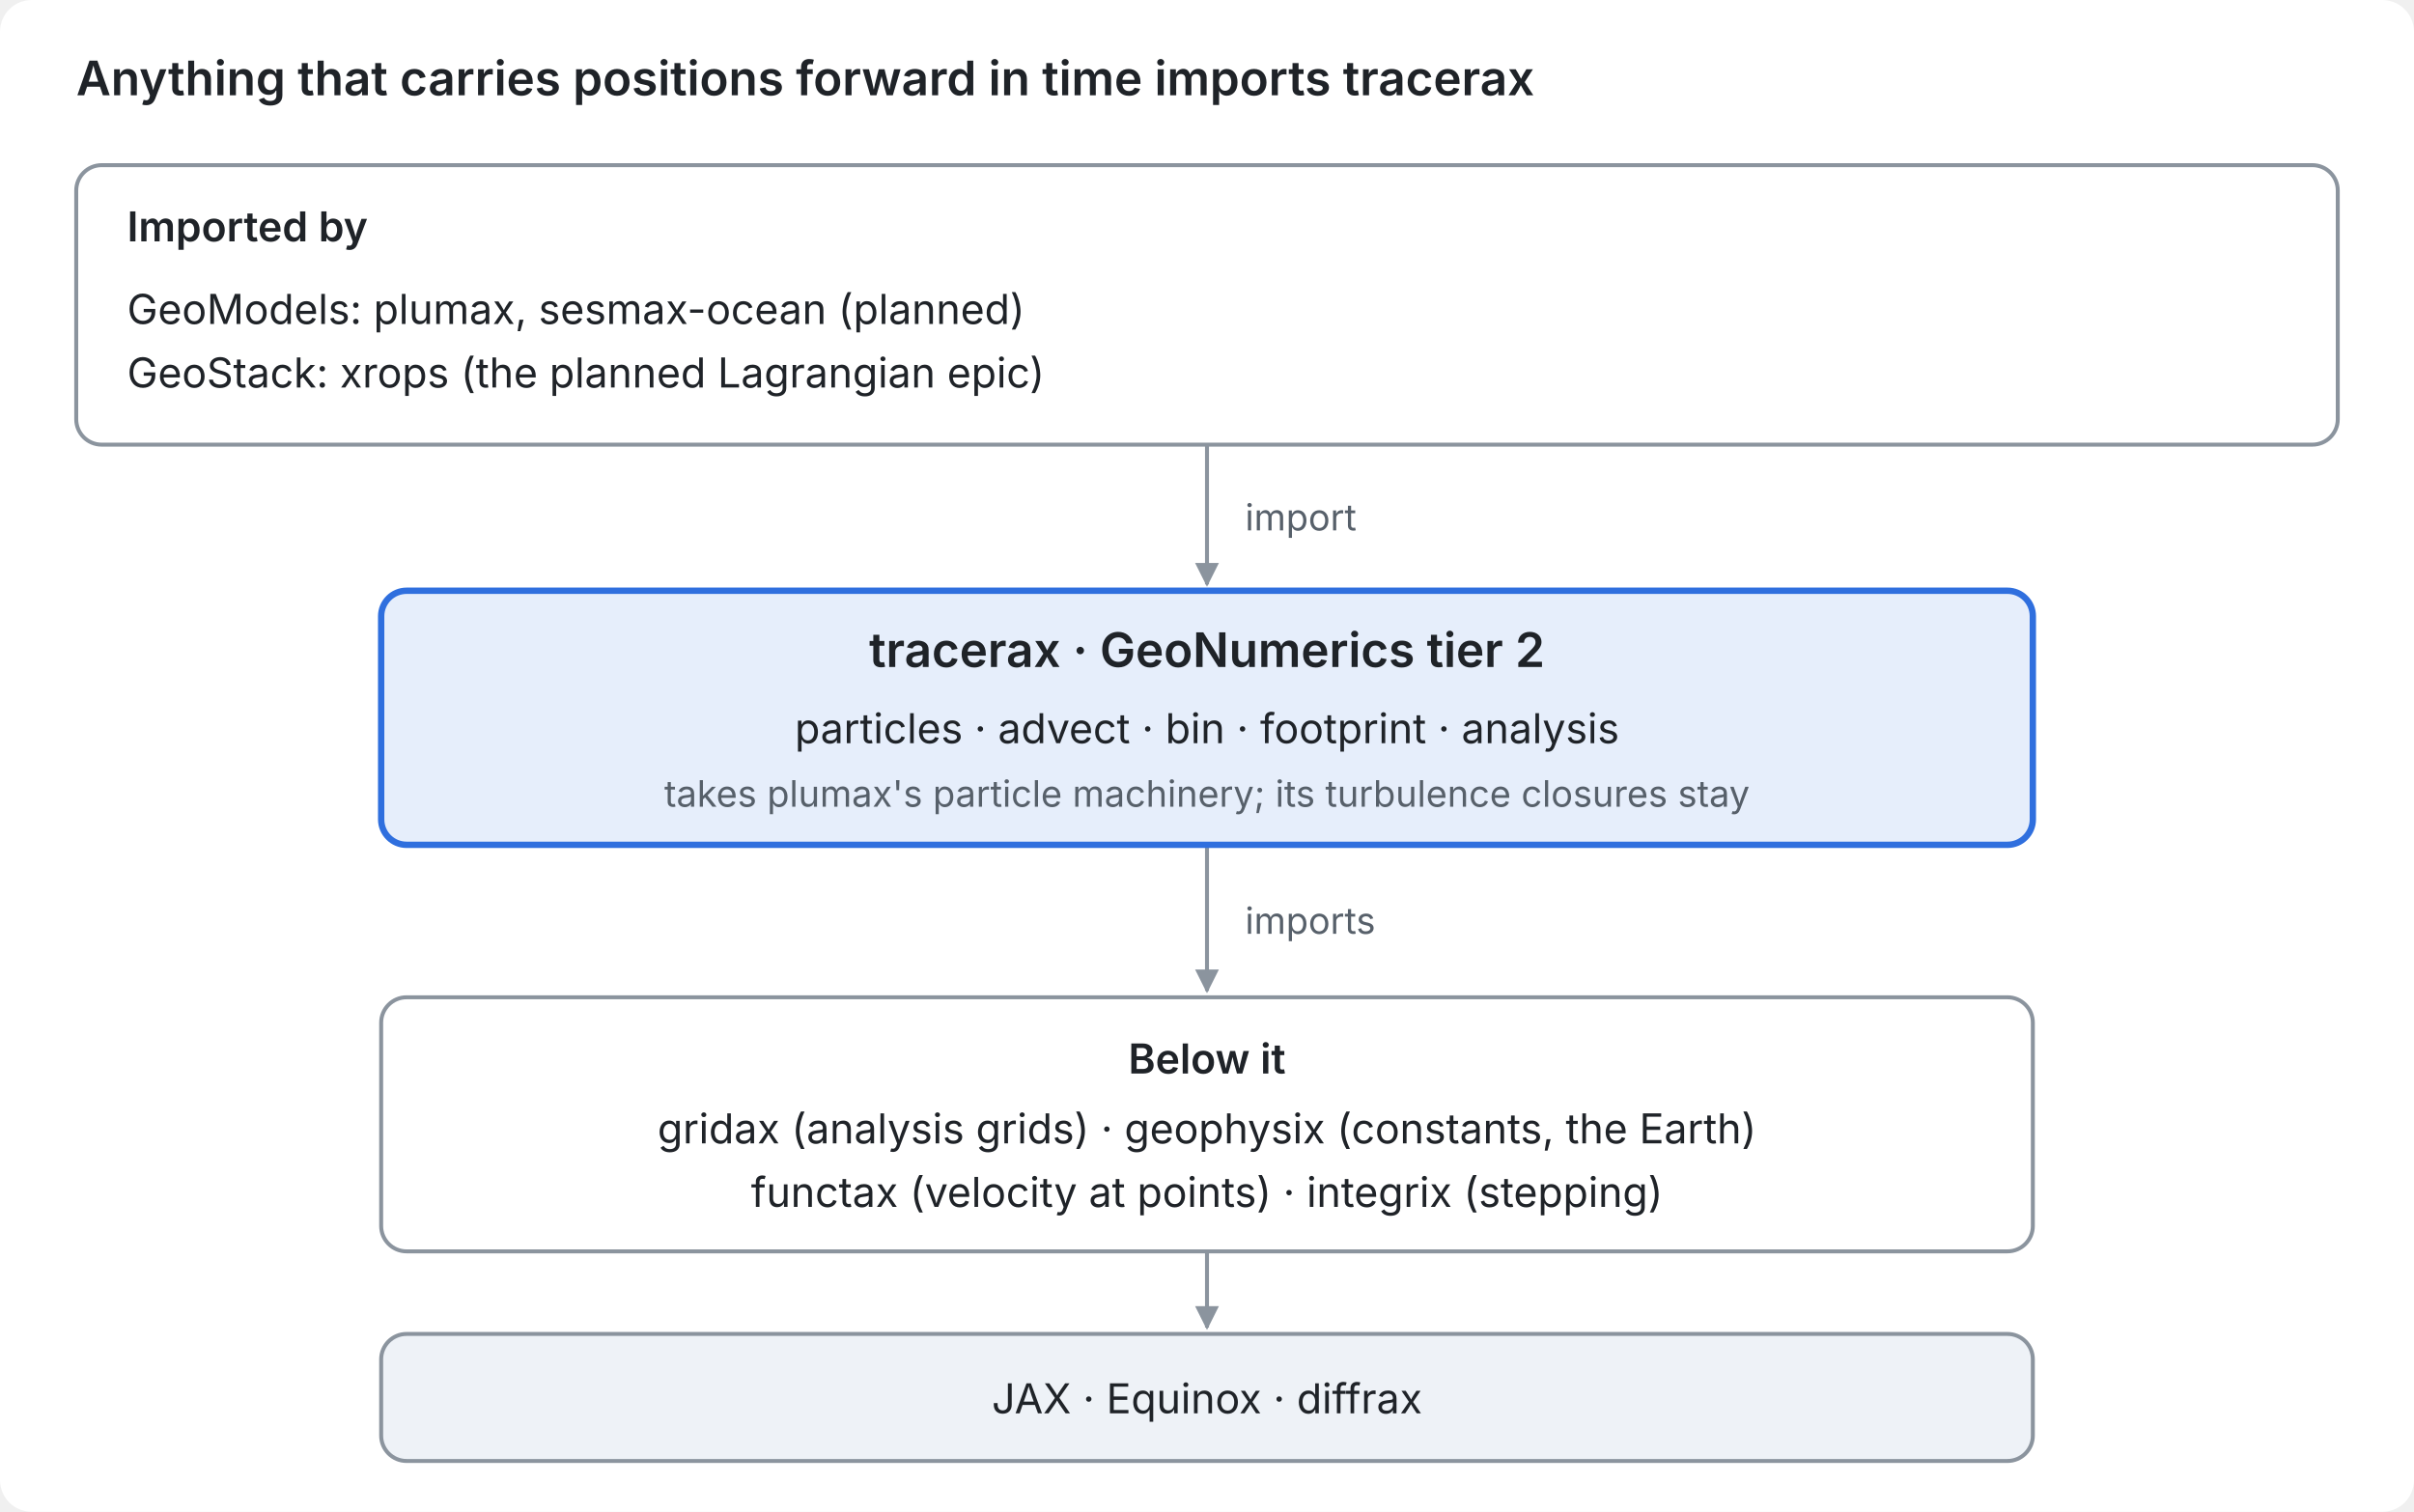
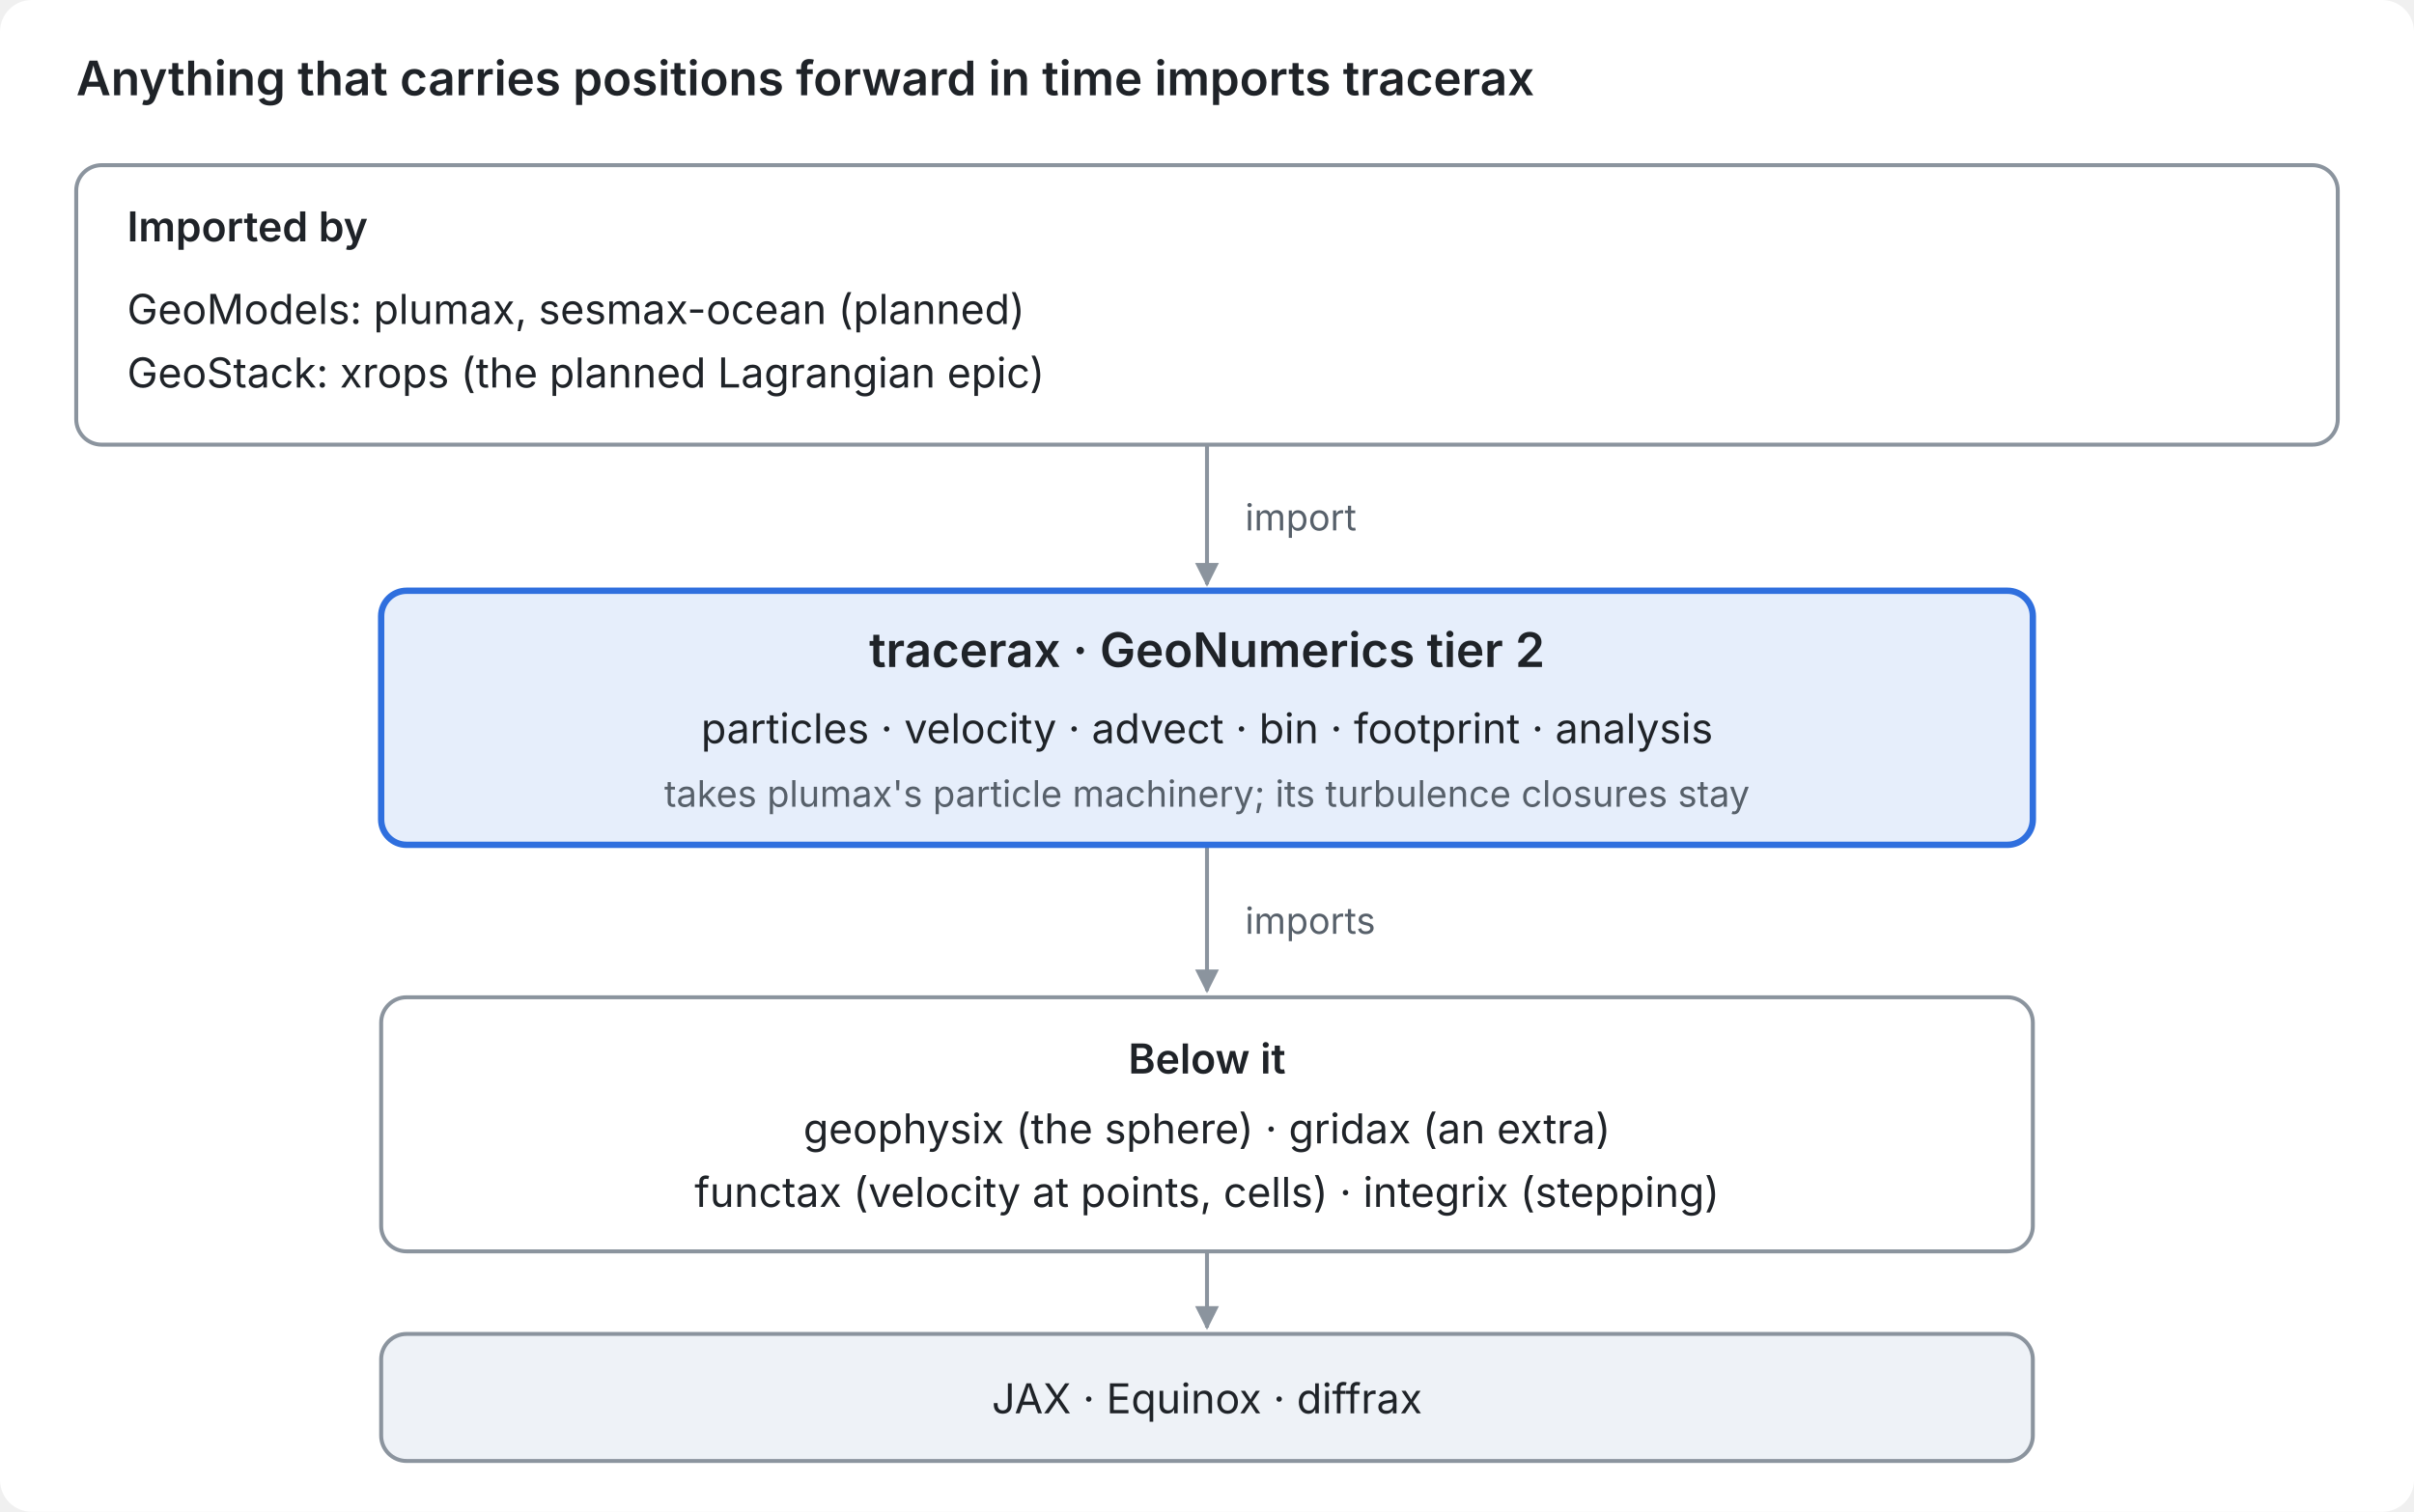
<svg xmlns="http://www.w3.org/2000/svg" viewBox="0 0 760 476" role="img" aria-label="Anything that carries positions forward in time imports tracerax" font-size="13" font-family="system-ui, -apple-system, 'Segoe UI', sans-serif">
  <rect x="0" y="0" width="760" height="476" rx="10" fill="#ffffff" />
  <defs>
    <marker id="trx-arrow" viewBox="0 0 10 10" refX="9" refY="5" markerWidth="6" markerHeight="6" orient="auto-start-reverse">
      <path d="M0 0L10 5L0 10z" fill="#8b949e" />
    </marker>
  </defs>
  <text x="24" y="30" font-size="15" font-weight="600" fill="#1f2328">Anything that carries positions forward in time imports tracerax</text>
  <g>
    <rect x="24" y="52" width="712" height="88" rx="8" fill="none" stroke="#8b949e" stroke-width="1.25" />
    <text x="40" y="76" font-weight="600" fill="#1f2328">Imported by</text>
    <text x="40" y="102" fill="#1f2328">GeoModels: plumax, sesmax-ocean (planned)</text>
    <text x="40" y="122" fill="#1f2328">GeoStack: xrops (the planned Lagrangian epic)</text>
  </g>
  <g fill="none" stroke="#8b949e" stroke-width="1.25">
    <path d="M380 140V184" marker-end="url(#trx-arrow)" />
    <path d="M380 266V312" marker-end="url(#trx-arrow)" />
    <path d="M380 394V418" marker-end="url(#trx-arrow)" />
  </g>
  <text x="392" y="167" font-size="11.5" fill="#57606a">import</text>
  <text x="392" y="294" font-size="11.5" fill="#57606a">imports</text>
  <g>
    <rect x="120" y="186" width="520" height="80" rx="8" fill="#2f6fde" fill-opacity="0.12" stroke="#2f6fde" stroke-width="2" />
    <text x="380" y="210" text-anchor="middle" font-size="15" font-weight="600" fill="#1f2328">tracerax · GeoNumerics tier 2</text>
-     <text x="380" y="234" text-anchor="middle" fill="#1f2328">particles · advect · bin · footprint · analysis</text>
+     <text x="380" y="234" text-anchor="middle" fill="#1f2328">particles · velocity · advect · bin · footprint · analysis</text>
    <text x="380" y="254" text-anchor="middle" font-size="11.5" fill="#57606a">takes plumax's particle machinery; its turbulence closures stay</text>
  </g>
  <g>
    <rect x="120" y="314" width="520" height="80" rx="8" fill="none" stroke="#8b949e" stroke-width="1.25" />
    <text x="380" y="338" text-anchor="middle" font-weight="600" fill="#1f2328">Below it</text>
-     <text x="380" y="360" text-anchor="middle" fill="#1f2328">gridax (analysis grids) · geophysix (constants, the Earth)</text>
-     <text x="380" y="380" text-anchor="middle" fill="#1f2328">functax (velocity at points) · integrix (stepping)</text>
+     <text x="380" y="360" text-anchor="middle" fill="#1f2328">geophysix (the sphere) · gridax (an extra)</text>
+     <text x="380" y="380" text-anchor="middle" fill="#1f2328">functax (velocity at points, cells) · integrix (stepping)</text>
  </g>
  <g>
    <rect x="120" y="420" width="520" height="40" rx="8" fill="#eef2f7" stroke="#8b949e" stroke-width="1.25" />
    <text x="380" y="445" text-anchor="middle" fill="#1f2328">JAX · Equinox · diffrax</text>
  </g>
</svg>
